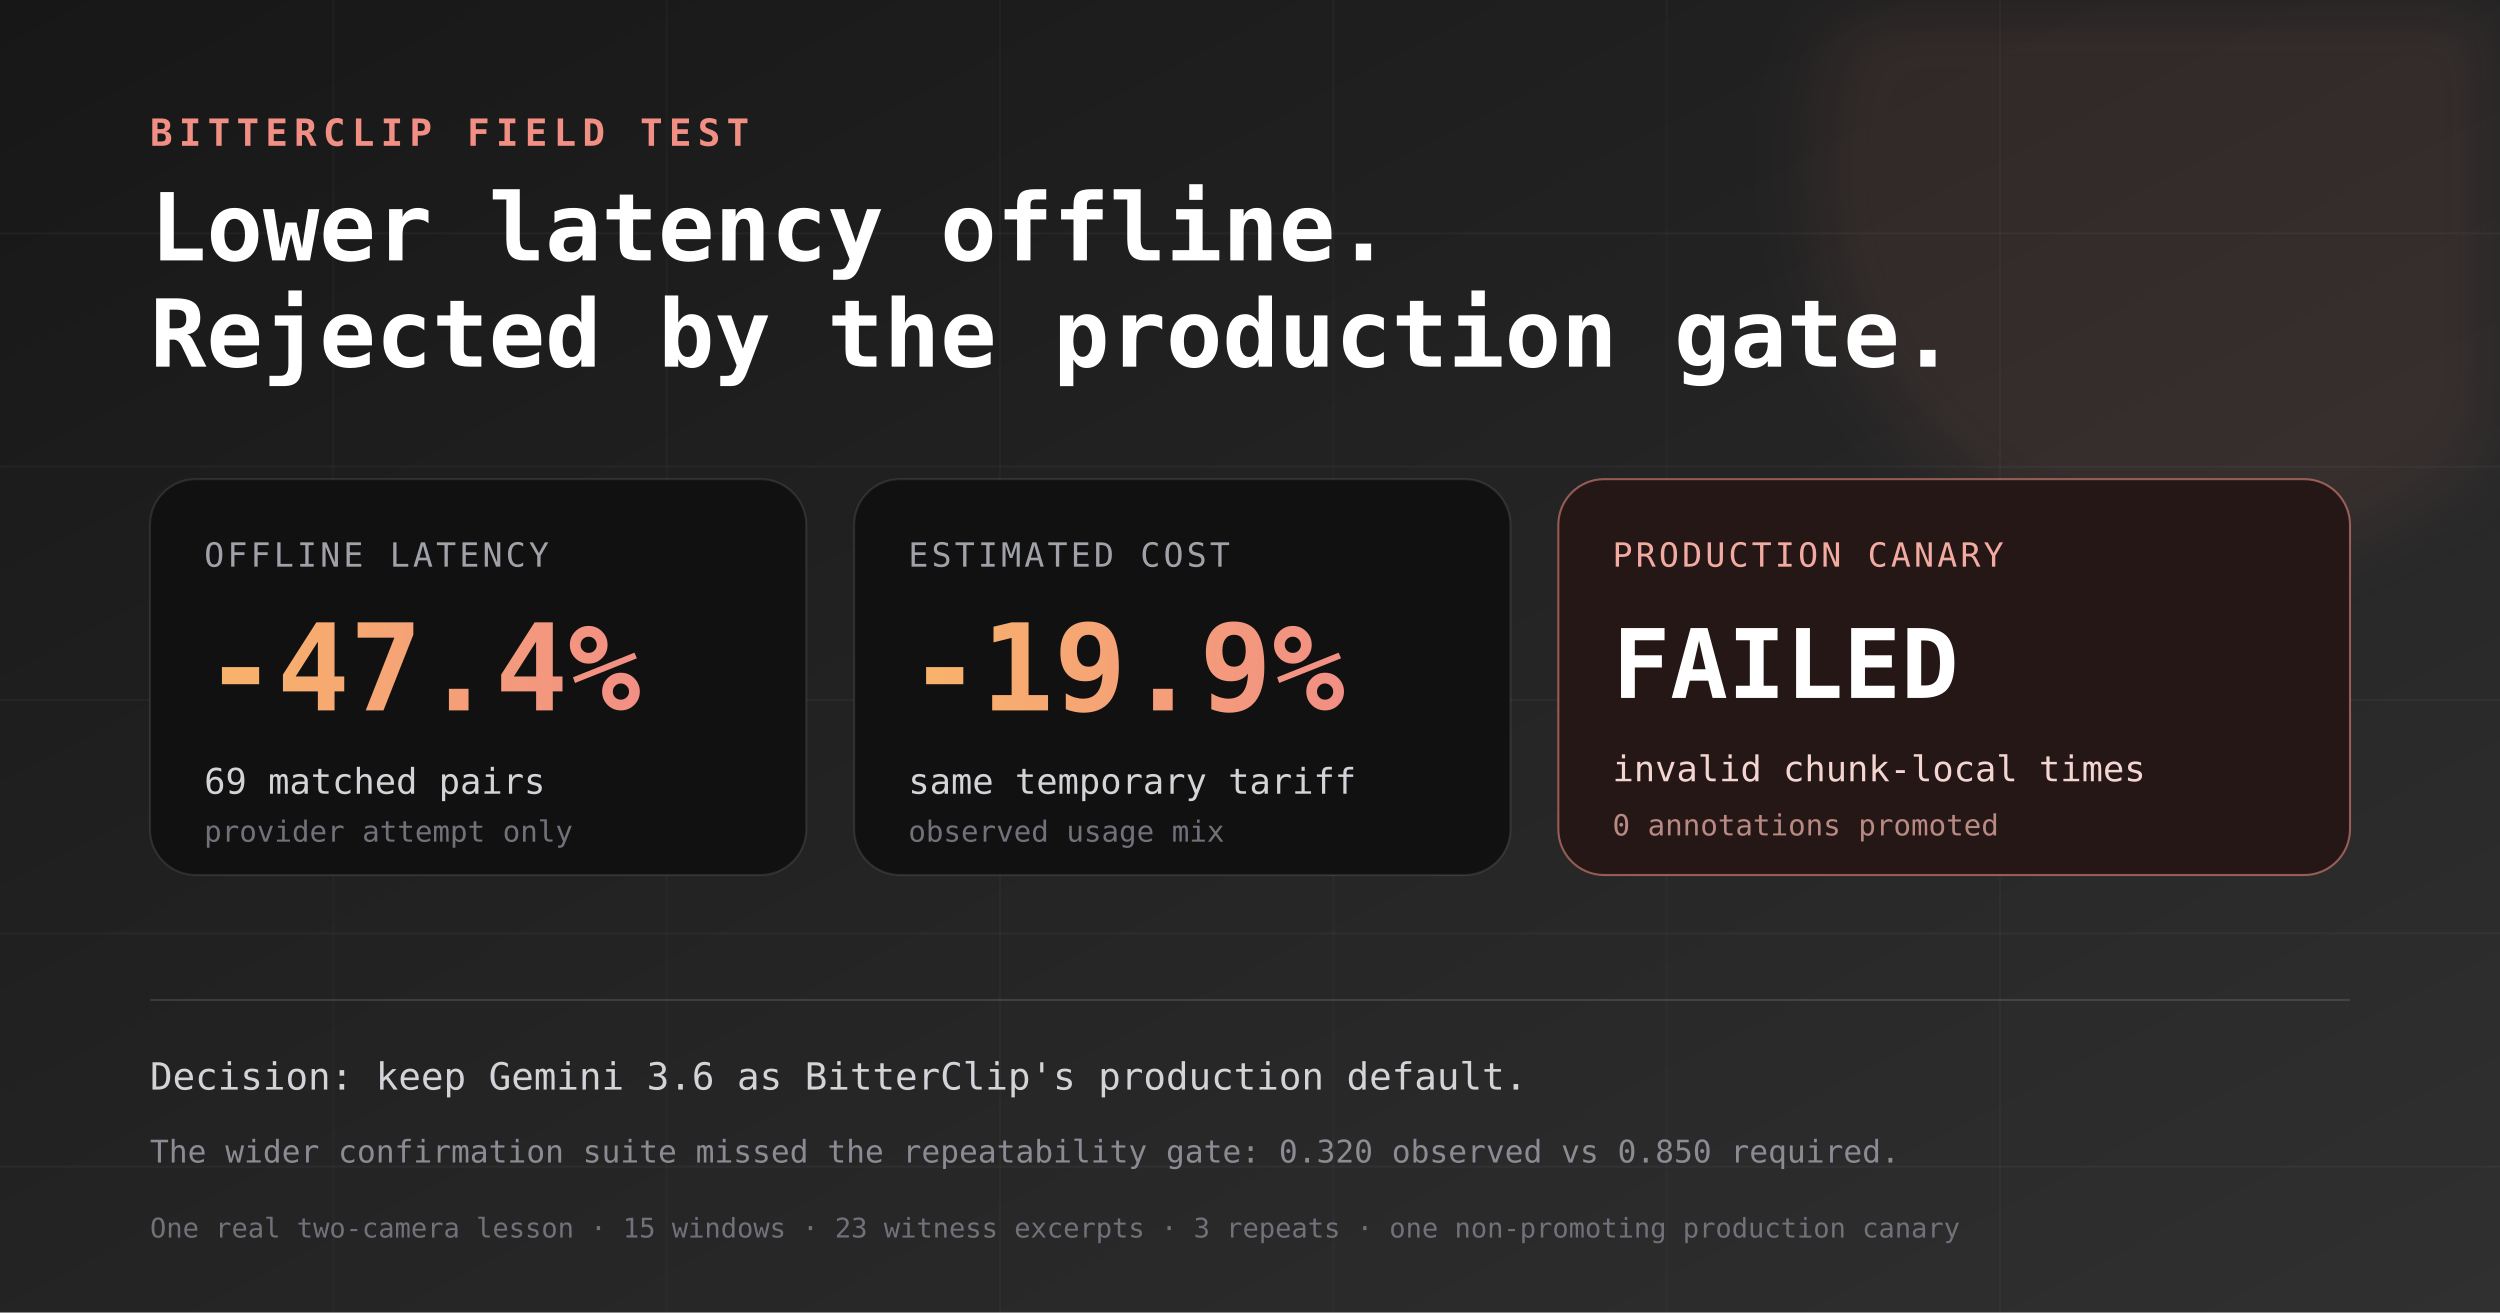
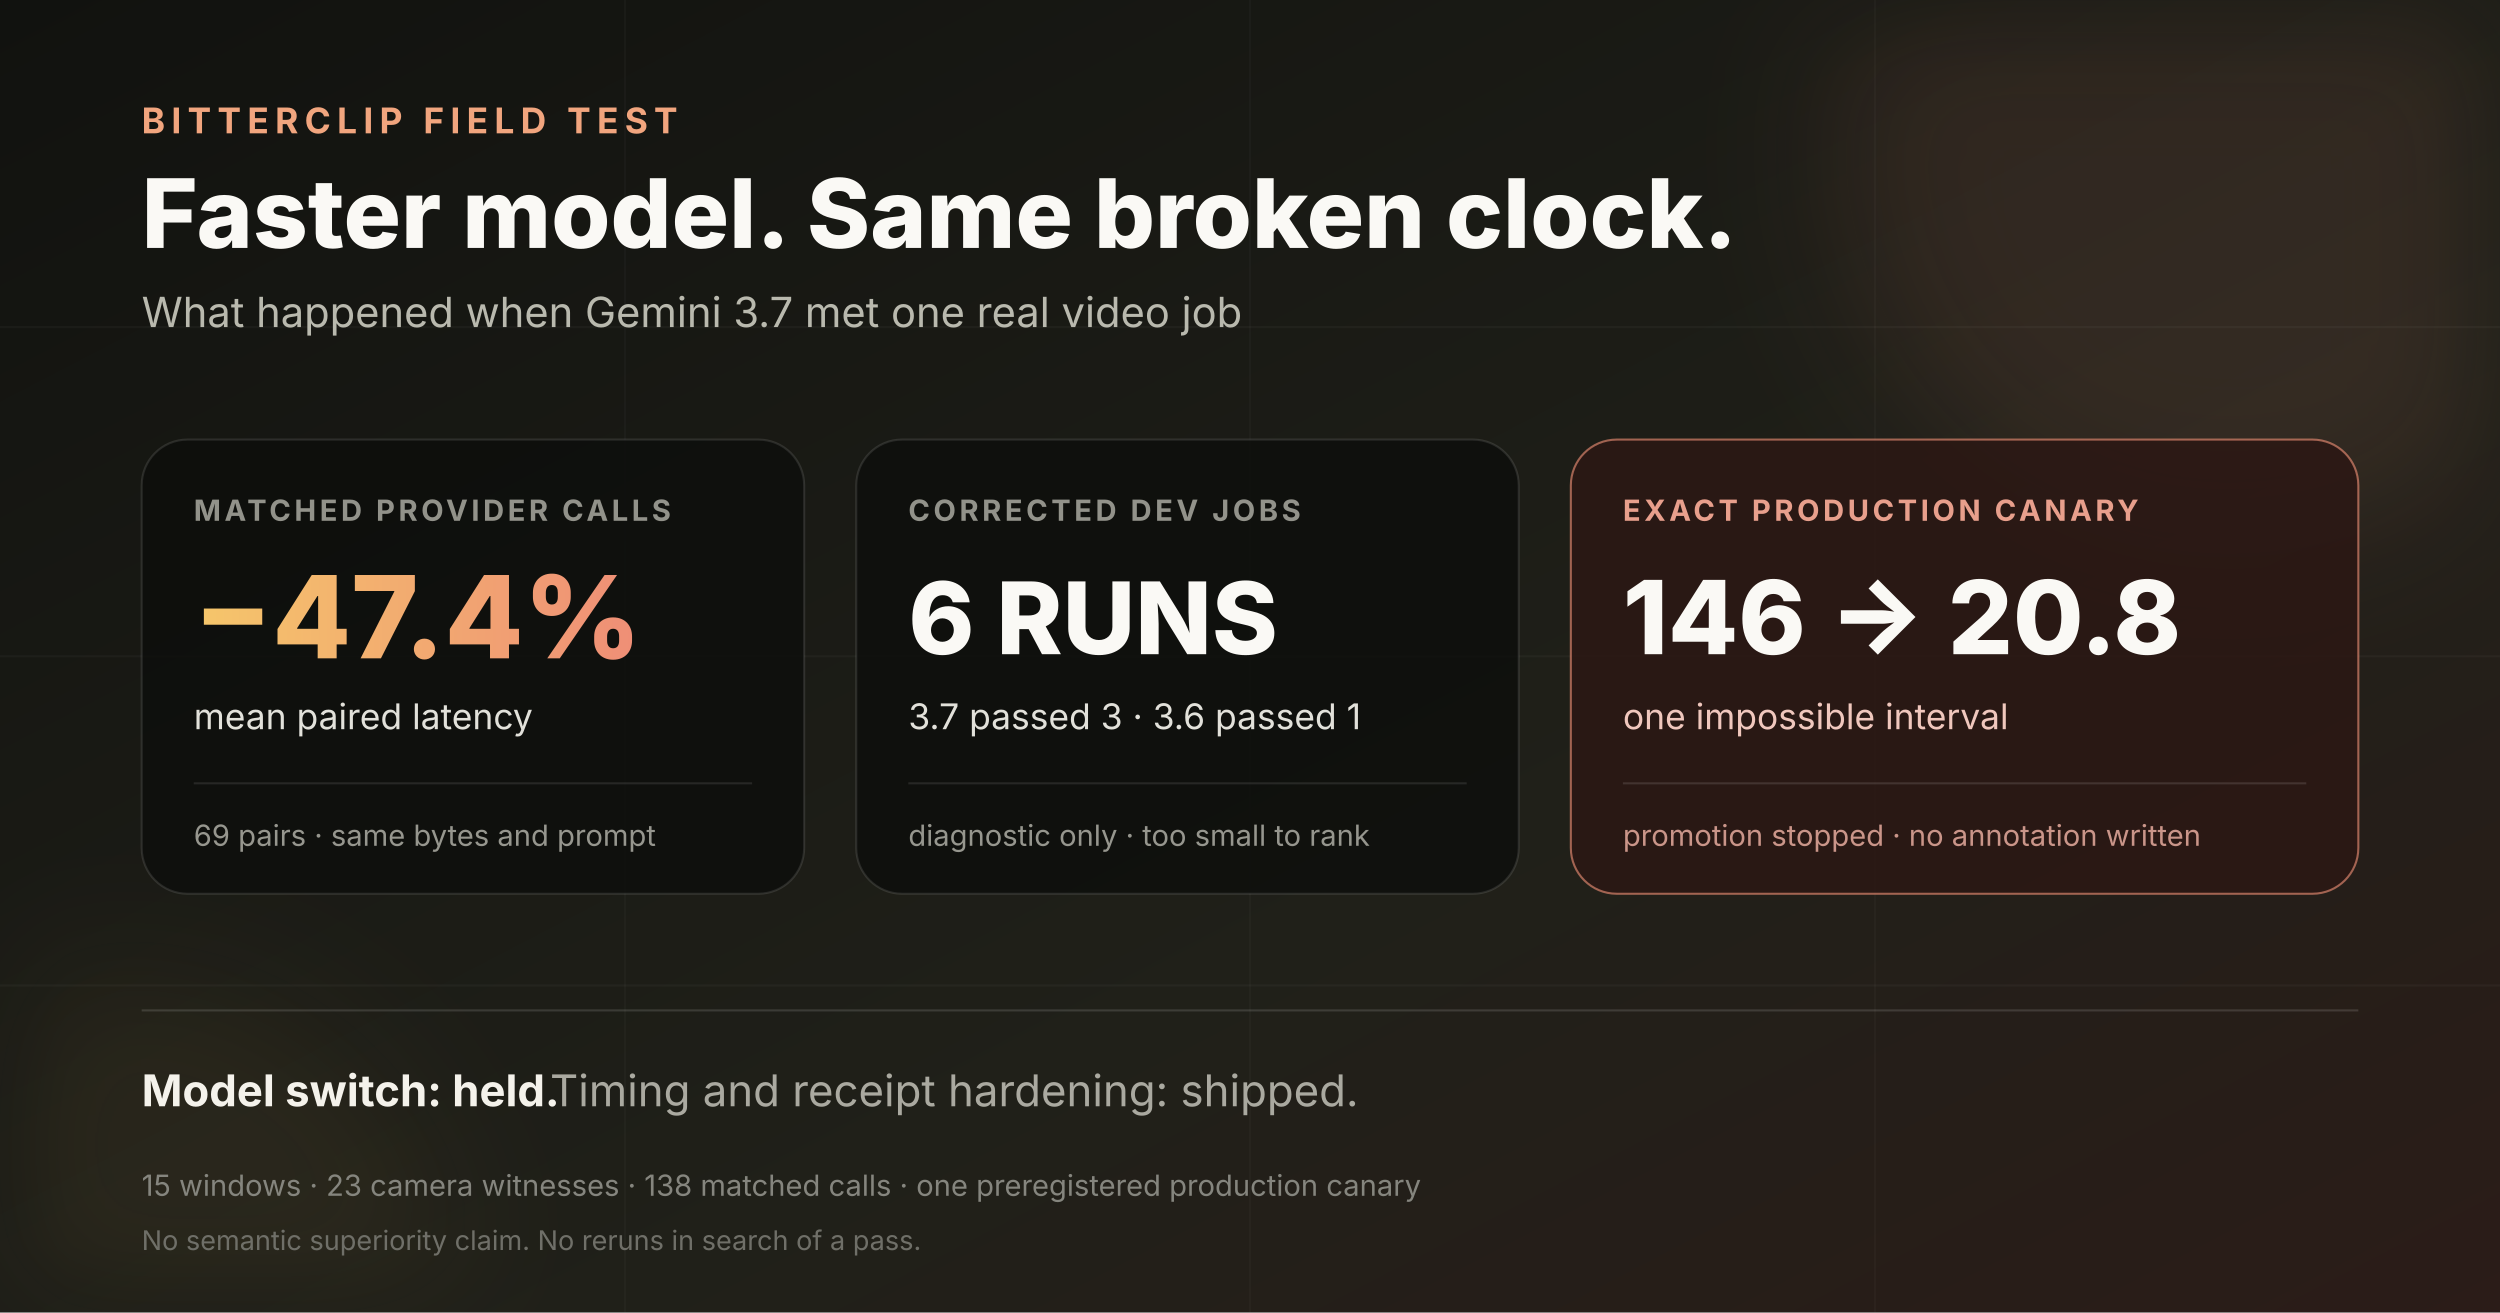
<svg xmlns="http://www.w3.org/2000/svg" width="1200" height="630" viewBox="0 0 1200 630" role="img" aria-labelledby="title desc">
  <defs>
-     <linearGradient id="bg" x1="0" y1="0" x2="1" y2="1">
-       <stop offset="0" stop-color="#171717" />
-       <stop offset="1" stop-color="#303030" />
+     <linearGradient id="background" x1="0" y1="0" x2="1" y2="1">
+       <stop offset="0" stop-color="#11120f" />
+       <stop offset="0.62" stop-color="#202019" />
+       <stop offset="1" stop-color="#2b1c18" />
    </linearGradient>
-     <linearGradient id="coral" x1="0" y1="0" x2="1" y2="0">
-       <stop offset="0" stop-color="#f8b36a" />
-       <stop offset="1" stop-color="#f28f84" />
+     <linearGradient id="warm" x1="0" y1="0" x2="1" y2="0">
+       <stop offset="0" stop-color="#f5c56b" />
+       <stop offset="1" stop-color="#ef8f76" />
    </linearGradient>
-     <filter id="glow" x="-30%" y="-30%" width="160%" height="160%">
-       <feGaussianBlur stdDeviation="18" />
+     <filter id="soft" x="-40%" y="-40%" width="180%" height="180%">
+       <feGaussianBlur stdDeviation="34" />
    </filter>
  </defs>
-   <rect width="1200" height="630" fill="url(#bg)" />
-   <circle cx="1060" cy="80" r="190" fill="#f28f84" opacity="0.08" filter="url(#glow)" />
-   <path d="M0 112H1200M0 224H1200M0 336H1200M0 448H1200M0 560H1200" stroke="#ffffff" stroke-opacity="0.035" />
-   <path d="M160 0V630M320 0V630M480 0V630M640 0V630M800 0V630M960 0V630" stroke="#ffffff" stroke-opacity="0.025" />
-   <g font-family="IBM Plex Mono, ui-monospace, monospace">
-     <text x="72" y="70" fill="#f28f84" font-size="18" font-weight="600" letter-spacing="3">BITTERCLIP FIELD TEST</text>
-     <text x="72" y="125" fill="#ffffff" font-size="45" font-weight="750">Lower latency offline.</text>
-     <text x="72" y="176" fill="#ffffff" font-size="45" font-weight="750">Rejected by the production gate.</text>
-     <g transform="translate(72 230)">
-       <rect width="315" height="190" rx="22" fill="#111111" stroke="#ffffff" stroke-opacity="0.10" />
-       <text x="26" y="42" fill="#a1a1aa" font-size="16" letter-spacing="1.5">OFFLINE LATENCY</text>
-       <text x="26" y="111" fill="url(#coral)" font-size="58" font-weight="750">-47.4%</text>
-       <text x="26" y="151" fill="#d4d4d8" font-size="17">69 matched pairs</text>
-       <text x="26" y="174" fill="#71717a" font-size="14">provider attempt only</text>
+   <rect width="1200" height="630" fill="url(#background)" />
+   <circle cx="1070" cy="70" r="190" fill="#ef8f76" opacity="0.10" filter="url(#soft)" />
+   <circle cx="58" cy="626" r="160" fill="#f5c56b" opacity="0.06" filter="url(#soft)" />
+   <path d="M0 157H1200M0 315H1200M0 473H1200" stroke="#fff" stroke-opacity="0.035" />
+   <path d="M300 0V630M600 0V630M900 0V630" stroke="#fff" stroke-opacity="0.025" />
+   <g font-family="Inter, ui-sans-serif, system-ui, sans-serif">
+     <text x="68" y="64" fill="#f1a57e" font-size="17" font-weight="700" letter-spacing="3">BITTERCLIP FIELD TEST</text>
+     <text x="68" y="119" fill="#faf9f5" font-size="46" font-weight="760">Faster model. Same broken clock.</text>
+     <text x="68" y="157" fill="#b9b9ae" font-size="20">What happened when Gemini 3.7 met one real video job</text>
+     <g transform="translate(68 211)">
+       <rect width="318" height="218" rx="22" fill="#0d0e0c" fill-opacity="0.82" stroke="#fff" stroke-opacity="0.11" />
+       <text x="25" y="39" fill="#92928a" font-size="14" font-weight="700" letter-spacing="1.7">MATCHED PROVIDER CALLS</text>
+       <text x="25" y="105" fill="url(#warm)" font-size="55" font-weight="800">−47.4%</text>
+       <text x="25" y="139" fill="#e2e1da" font-size="17">mean paired latency</text>
+       <path d="M25 165H293" stroke="#fff" stroke-opacity="0.10" />
+       <text x="25" y="195" fill="#96968e" font-size="14">69 pairs · same bytes and prompt</text>
    </g>
-     <g transform="translate(410 230)">
-       <rect width="315" height="190" rx="22" fill="#111111" stroke="#ffffff" stroke-opacity="0.10" />
-       <text x="26" y="42" fill="#a1a1aa" font-size="16" letter-spacing="1.5">ESTIMATED COST</text>
-       <text x="26" y="111" fill="url(#coral)" font-size="58" font-weight="750">-19.9%</text>
-       <text x="26" y="151" fill="#d4d4d8" font-size="17">same temporary tariff</text>
-       <text x="26" y="174" fill="#71717a" font-size="14">observed usage mix</text>
+     <g transform="translate(411 211)">
+       <rect width="318" height="218" rx="22" fill="#0d0e0c" fill-opacity="0.82" stroke="#fff" stroke-opacity="0.11" />
+       <text x="25" y="39" fill="#92928a" font-size="14" font-weight="700" letter-spacing="1.7">CORRECTED DEV JOBS</text>
+       <text x="25" y="103" fill="#faf9f5" font-size="48" font-weight="800">6 RUNS</text>
+       <text x="25" y="139" fill="#e2e1da" font-size="17">3.7 passed 3 · 3.6 passed 1</text>
+       <path d="M25 165H293" stroke="#fff" stroke-opacity="0.10" />
+       <text x="25" y="195" fill="#96968e" font-size="14">diagnostic only · too small to rank</text>
    </g>
-     <g transform="translate(748 230)">
-       <rect width="380" height="190" rx="22" fill="#241716" stroke="#f28f84" stroke-opacity="0.55" />
-       <text x="26" y="42" fill="#f2aaa1" font-size="16" letter-spacing="1.5">PRODUCTION CANARY</text>
-       <text x="26" y="105" fill="#ffffff" font-size="46" font-weight="750">FAILED</text>
-       <text x="26" y="145" fill="#f4d5d1" font-size="17">invalid chunk-local times</text>
-       <text x="26" y="171" fill="#b98983" font-size="14">0 annotations promoted</text>
+     <g transform="translate(754 211)">
+       <rect width="378" height="218" rx="22" fill="#2b1714" fill-opacity="0.84" stroke="#ef8f76" stroke-opacity="0.62" />
+       <text x="25" y="39" fill="#e89f8c" font-size="14" font-weight="700" letter-spacing="1.7">EXACT PRODUCTION CANARY</text>
+       <text x="25" y="103" fill="#faf9f5" font-size="49" font-weight="800">146 → 20.8</text>
+       <text x="25" y="139" fill="#f0c7bd" font-size="17">one impossible interval</text>
+       <path d="M25 165H353" stroke="#fff" stroke-opacity="0.12" />
+       <text x="25" y="195" fill="#ca9589" font-size="14">promotion stopped · no annotation written</text>
    </g>
-     <path d="M72 480H1128" stroke="#ffffff" stroke-opacity="0.12" />
-     <text x="72" y="523" fill="#d4d4d8" font-size="18">Decision: keep Gemini 3.6 as BitterClip's production default.</text>
-     <text x="72" y="558" fill="#8b8b94" font-size="15">The wider confirmation suite missed the repeatability gate: 0.320 observed vs 0.850 required.</text>
-     <text x="72" y="594" fill="#71717a" font-size="13">One real two-camera lesson · 15 windows · 23 witness excerpts · 3 repeats · one non-promoting production canary</text>
+     <path d="M68 485H1132" stroke="#fff" stroke-opacity="0.13" />
+     <text x="68" y="531" fill="#f4f2eb" font-size="21" font-weight="650">Model switch: held.</text>
+     <text x="264" y="531" fill="#aaa9a0" font-size="21">Timing and receipt hardening: shipped.</text>
+     <text x="68" y="574" fill="#85857e" font-size="14">15 windows · 23 camera witnesses · 138 matched calls · one preregistered production canary</text>
+     <text x="68" y="600" fill="#6f6f68" font-size="13">No semantic superiority claim. No reruns in search of a pass.</text>
  </g>
</svg>
